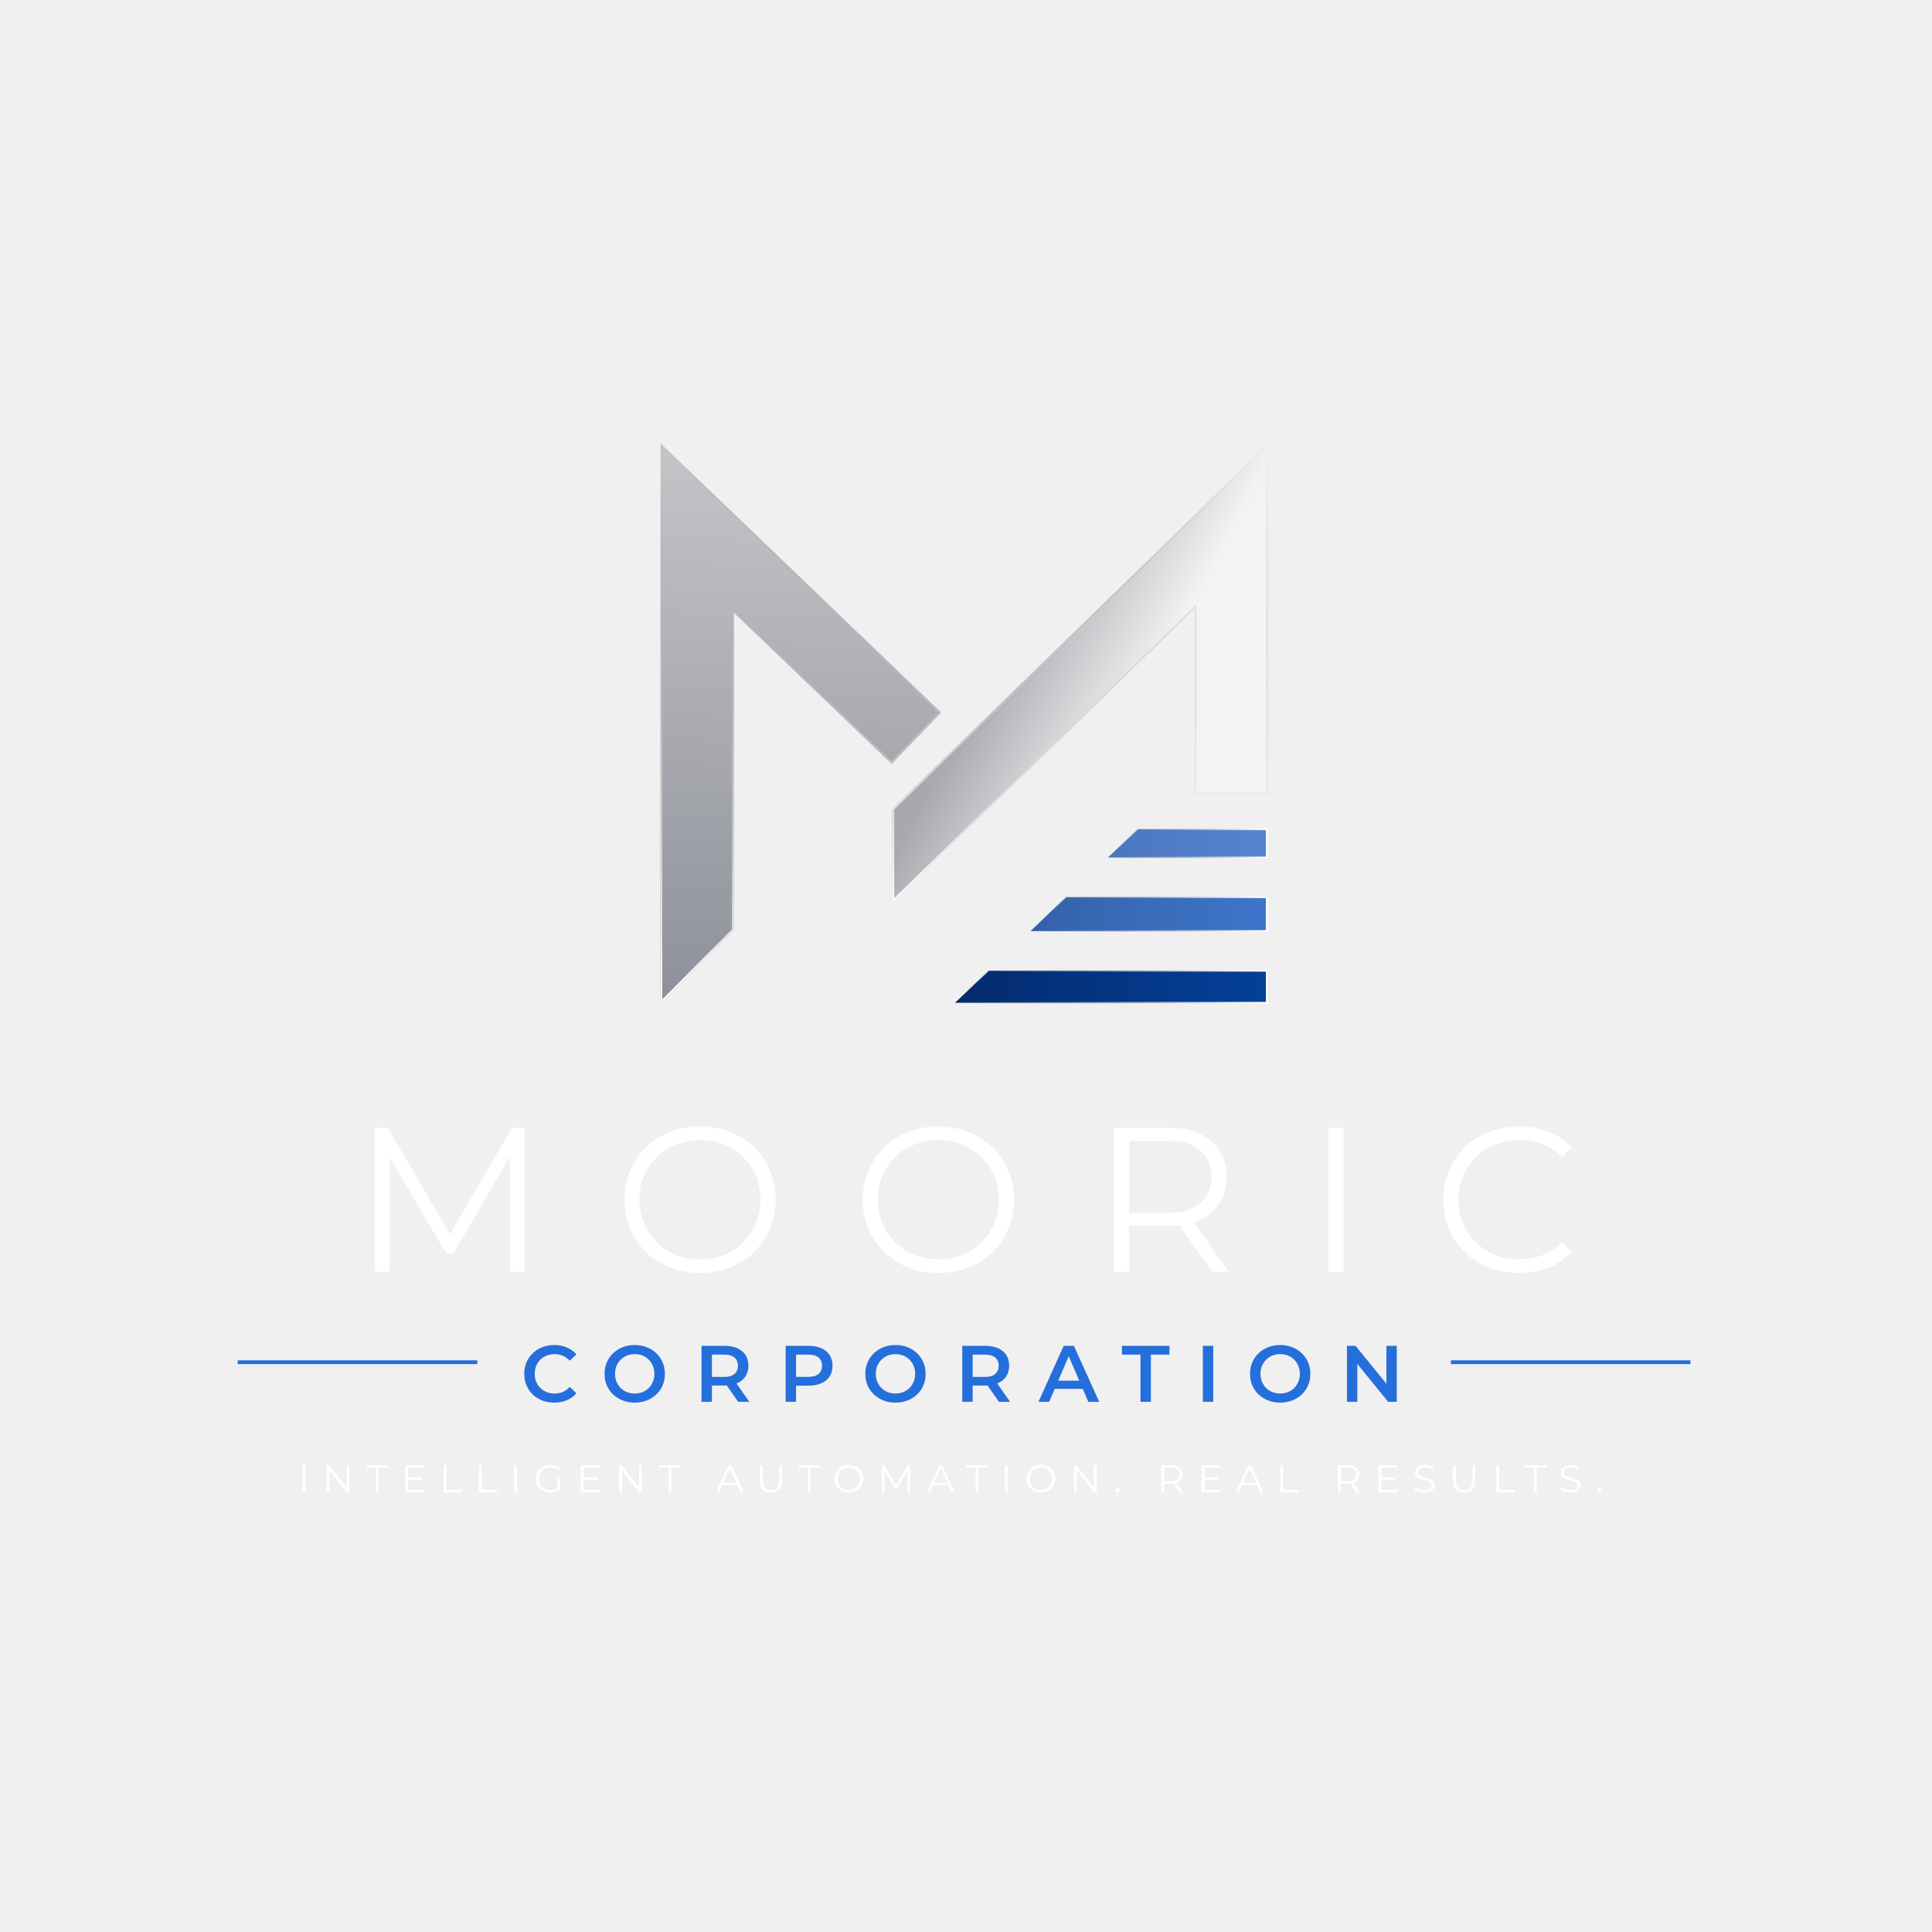
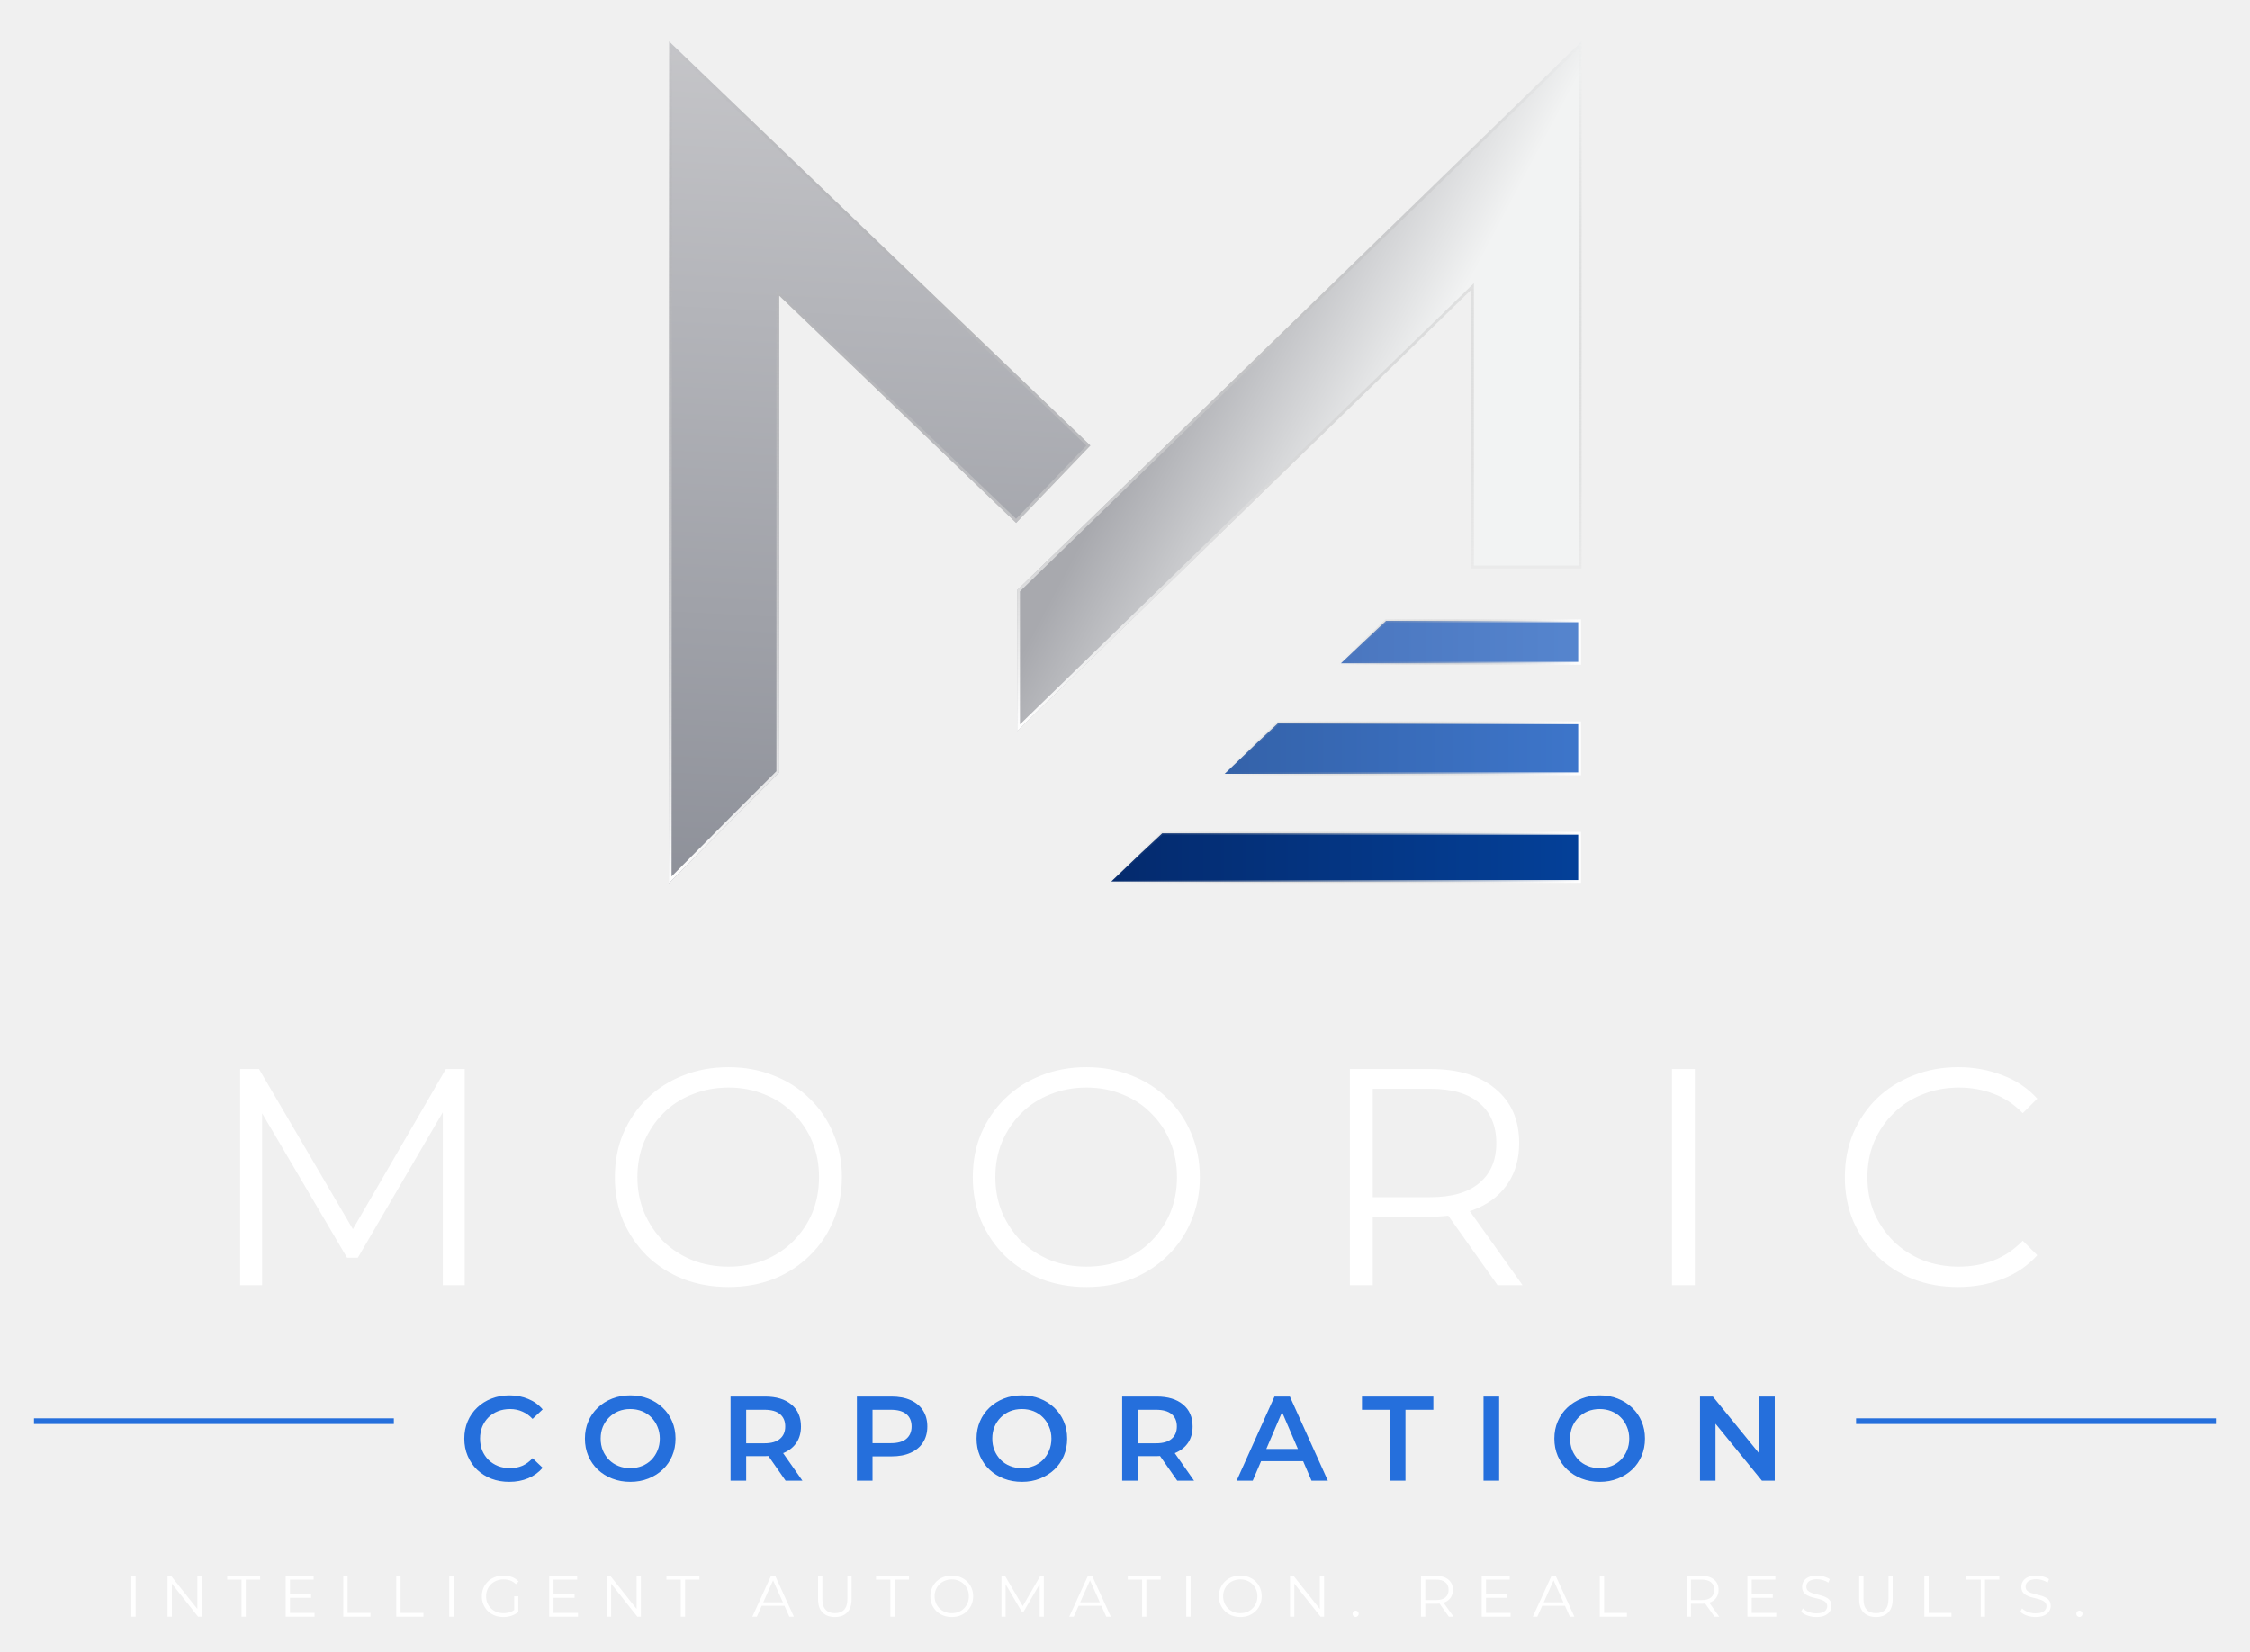
- <svg xmlns="http://www.w3.org/2000/svg" width="1024" height="1024" viewBox="0 0 1024 1024" fill="none">
+ <svg xmlns="http://www.w3.org/2000/svg" width="794" height="583" viewBox="114.000 220.609 794.000 582.514" fill="none">
  <path d="M198.767 674V597.7H205.416L240.296 657.214H236.808L271.361 597.7H278.01V674H270.271V609.799H272.124L240.296 664.299H236.481L204.435 609.799H206.506V674H198.767ZM371.105 674.654C365.364 674.654 360.023 673.709 355.082 671.82C350.213 669.858 345.962 667.133 342.329 663.645C338.768 660.084 335.971 655.979 333.936 651.328C331.974 646.605 330.993 641.445 330.993 635.85C330.993 630.255 331.974 625.132 333.936 620.481C335.971 615.758 338.768 611.652 342.329 608.164C345.962 604.603 350.213 601.878 355.082 599.989C359.951 598.027 365.292 597.046 371.105 597.046C376.846 597.046 382.15 598.027 387.019 599.989C391.888 601.878 396.102 604.567 399.663 608.055C403.296 611.543 406.094 615.649 408.056 620.372C410.091 625.095 411.108 630.255 411.108 635.85C411.108 641.445 410.091 646.605 408.056 651.328C406.094 656.051 403.296 660.157 399.663 663.645C396.102 667.133 391.888 669.858 387.019 671.82C382.15 673.709 376.846 674.654 371.105 674.654ZM371.105 667.46C375.683 667.46 379.898 666.697 383.749 665.171C387.673 663.572 391.052 661.356 393.886 658.522C396.793 655.615 399.045 652.273 400.644 648.494C402.243 644.643 403.042 640.428 403.042 635.85C403.042 631.272 402.243 627.094 400.644 623.315C399.045 619.464 396.793 616.121 393.886 613.287C391.052 610.38 387.673 608.164 383.749 606.638C379.898 605.039 375.683 604.24 371.105 604.24C366.527 604.24 362.276 605.039 358.352 606.638C354.428 608.164 351.013 610.38 348.106 613.287C345.272 616.121 343.019 619.464 341.348 623.315C339.749 627.094 338.95 631.272 338.95 635.85C338.95 640.355 339.749 644.534 341.348 648.385C343.019 652.236 345.272 655.615 348.106 658.522C351.013 661.356 354.428 663.572 358.352 665.171C362.276 666.697 366.527 667.46 371.105 667.46ZM497.422 674.654C491.681 674.654 486.34 673.709 481.399 671.82C476.53 669.858 472.279 667.133 468.646 663.645C465.085 660.084 462.287 655.979 460.253 651.328C458.291 646.605 457.31 641.445 457.31 635.85C457.31 630.255 458.291 625.132 460.253 620.481C462.287 615.758 465.085 611.652 468.646 608.164C472.279 604.603 476.53 601.878 481.399 599.989C486.267 598.027 491.608 597.046 497.422 597.046C503.162 597.046 508.467 598.027 513.336 599.989C518.204 601.878 522.419 604.567 525.98 608.055C529.613 611.543 532.411 615.649 534.373 620.372C536.407 625.095 537.425 630.255 537.425 635.85C537.425 641.445 536.407 646.605 534.373 651.328C532.411 656.051 529.613 660.157 525.98 663.645C522.419 667.133 518.204 669.858 513.336 671.82C508.467 673.709 503.162 674.654 497.422 674.654ZM497.422 667.46C502 667.46 506.214 666.697 510.066 665.171C513.99 663.572 517.369 661.356 520.203 658.522C523.109 655.615 525.362 652.273 526.961 648.494C528.559 644.643 529.359 640.428 529.359 635.85C529.359 631.272 528.559 627.094 526.961 623.315C525.362 619.464 523.109 616.121 520.203 613.287C517.369 610.38 513.99 608.164 510.066 606.638C506.214 605.039 502 604.24 497.422 604.24C492.844 604.24 488.593 605.039 484.669 606.638C480.745 608.164 477.329 610.38 474.423 613.287C471.589 616.121 469.336 619.464 467.665 623.315C466.066 627.094 465.267 631.272 465.267 635.85C465.267 640.355 466.066 644.534 467.665 648.385C469.336 652.236 471.589 655.615 474.423 658.522C477.329 661.356 480.745 663.572 484.669 665.171C488.593 666.697 492.844 667.46 497.422 667.46ZM590.384 674V597.7H618.942C628.607 597.7 636.2 600.025 641.723 604.676C647.318 609.254 650.116 615.649 650.116 623.86C650.116 629.237 648.844 633.888 646.301 637.812C643.83 641.663 640.27 644.643 635.619 646.75C630.968 648.785 625.409 649.802 618.942 649.802H594.853L598.45 646.096V674H590.384ZM642.486 674L622.866 646.314H631.586L651.315 674H642.486ZM598.45 646.75L594.853 642.935H618.724C626.354 642.935 632.131 641.264 636.055 637.921C640.052 634.578 642.05 629.891 642.05 623.86C642.05 617.756 640.052 613.033 636.055 609.69C632.131 606.347 626.354 604.676 618.724 604.676H594.853L598.45 600.861V646.75ZM704.034 674V597.7H712.1V674H704.034ZM804.941 674.654C799.201 674.654 793.896 673.709 789.027 671.82C784.159 669.858 779.944 667.133 776.383 663.645C772.823 660.157 770.025 656.051 767.99 651.328C766.028 646.605 765.047 641.445 765.047 635.85C765.047 630.255 766.028 625.095 767.99 620.372C770.025 615.649 772.823 611.543 776.383 608.055C780.017 604.567 784.268 601.878 789.136 599.989C794.005 598.027 799.31 597.046 805.05 597.046C810.573 597.046 815.769 597.991 820.637 599.88C825.506 601.697 829.612 604.458 832.954 608.164L827.831 613.287C824.707 610.09 821.255 607.801 817.476 606.42C813.698 604.967 809.628 604.24 805.268 604.24C800.69 604.24 796.439 605.039 792.515 606.638C788.591 608.164 785.176 610.38 782.269 613.287C779.363 616.121 777.074 619.464 775.402 623.315C773.804 627.094 773.004 631.272 773.004 635.85C773.004 640.428 773.804 644.643 775.402 648.494C777.074 652.273 779.363 655.615 782.269 658.522C785.176 661.356 788.591 663.572 792.515 665.171C796.439 666.697 800.69 667.46 805.268 667.46C809.628 667.46 813.698 666.733 817.476 665.28C821.255 663.827 824.707 661.501 827.831 658.304L832.954 663.427C829.612 667.133 825.506 669.931 820.637 671.82C815.769 673.709 810.537 674.654 804.941 674.654Z" fill="white" />
  <path d="M293.727 743.424C291.465 743.424 289.359 743.057 287.408 742.321C285.485 741.558 283.803 740.498 282.361 739.141C280.948 737.755 279.845 736.13 279.053 734.264C278.262 732.398 277.866 730.362 277.866 728.157C277.866 725.952 278.262 723.916 279.053 722.05C279.845 720.184 280.962 718.572 282.404 717.215C283.846 715.83 285.528 714.77 287.45 714.035C289.373 713.271 291.479 712.89 293.769 712.89C296.201 712.89 298.42 713.314 300.428 714.162C302.435 714.982 304.131 716.212 305.517 717.851L301.954 721.202C300.88 720.043 299.678 719.18 298.35 718.615C297.021 718.021 295.579 717.724 294.024 717.724C292.469 717.724 291.041 717.979 289.74 718.488C288.468 718.997 287.351 719.717 286.39 720.65C285.457 721.583 284.722 722.686 284.185 723.958C283.676 725.231 283.422 726.63 283.422 728.157C283.422 729.684 283.676 731.083 284.185 732.355C284.722 733.628 285.457 734.73 286.39 735.663C287.351 736.596 288.468 737.317 289.74 737.826C291.041 738.335 292.469 738.589 294.024 738.589C295.579 738.589 297.021 738.307 298.35 737.741C299.678 737.148 300.88 736.257 301.954 735.07L305.517 738.462C304.131 740.074 302.435 741.304 300.428 742.152C298.42 743 296.187 743.424 293.727 743.424ZM336.458 743.424C334.14 743.424 332.005 743.042 330.054 742.279C328.103 741.516 326.407 740.455 324.965 739.098C323.523 737.713 322.406 736.101 321.615 734.264C320.823 732.398 320.427 730.362 320.427 728.157C320.427 725.952 320.823 723.93 321.615 722.092C322.406 720.226 323.523 718.615 324.965 717.258C326.407 715.872 328.103 714.798 330.054 714.035C332.005 713.271 334.125 712.89 336.416 712.89C338.734 712.89 340.854 713.271 342.777 714.035C344.728 714.798 346.424 715.872 347.866 717.258C349.308 718.615 350.425 720.226 351.216 722.092C352.008 723.93 352.404 725.952 352.404 728.157C352.404 730.362 352.008 732.398 351.216 734.264C350.425 736.13 349.308 737.741 347.866 739.098C346.424 740.455 344.728 741.516 342.777 742.279C340.854 743.042 338.748 743.424 336.458 743.424ZM336.416 738.589C337.914 738.589 339.299 738.335 340.572 737.826C341.844 737.317 342.946 736.596 343.879 735.663C344.812 734.702 345.533 733.599 346.042 732.355C346.58 731.083 346.848 729.684 346.848 728.157C346.848 726.63 346.58 725.245 346.042 724.001C345.533 722.729 344.812 721.626 343.879 720.693C342.946 719.732 341.844 718.997 340.572 718.488C339.299 717.979 337.914 717.724 336.416 717.724C334.917 717.724 333.532 717.979 332.259 718.488C331.015 718.997 329.913 719.732 328.952 720.693C328.019 721.626 327.283 722.729 326.746 724.001C326.237 725.245 325.983 726.63 325.983 728.157C325.983 729.655 326.237 731.041 326.746 732.313C327.283 733.585 328.019 734.702 328.952 735.663C329.885 736.596 330.987 737.317 332.259 737.826C333.532 738.335 334.917 738.589 336.416 738.589ZM371.818 743V713.314H383.99C387.948 713.314 391.044 714.247 393.277 716.113C395.539 717.979 396.67 720.566 396.67 723.874C396.67 726.051 396.161 727.931 395.143 729.514C394.125 731.069 392.669 732.271 390.775 733.119C388.909 733.939 386.661 734.349 384.032 734.349H374.872L377.332 731.846V743H371.818ZM391.242 743L383.735 732.228H389.63L397.179 743H391.242ZM377.332 732.44L374.872 729.811H383.778C386.209 729.811 388.033 729.288 389.248 728.242C390.492 727.196 391.114 725.74 391.114 723.874C391.114 721.979 390.492 720.523 389.248 719.505C388.033 718.488 386.209 717.979 383.778 717.979H374.872L377.332 715.265V732.44ZM416.409 743V713.314H428.623C431.252 713.314 433.5 713.738 435.366 714.586C437.26 715.434 438.716 716.65 439.734 718.233C440.752 719.816 441.261 721.697 441.261 723.874C441.261 726.051 440.752 727.931 439.734 729.514C438.716 731.097 437.26 732.313 435.366 733.161C433.5 734.009 431.252 734.433 428.623 734.433H419.462L421.922 731.846V743H416.409ZM421.922 732.44L419.462 729.768H428.368C430.8 729.768 432.623 729.26 433.839 728.242C435.083 727.196 435.705 725.74 435.705 723.874C435.705 721.979 435.083 720.523 433.839 719.505C432.623 718.488 430.8 717.979 428.368 717.979H419.462L421.922 715.265V732.44ZM474.661 743.424C472.343 743.424 470.208 743.042 468.258 742.279C466.307 741.516 464.61 740.455 463.169 739.098C461.727 737.713 460.61 736.101 459.818 734.264C459.027 732.398 458.631 730.362 458.631 728.157C458.631 725.952 459.027 723.93 459.818 722.092C460.61 720.226 461.727 718.615 463.169 717.258C464.61 715.872 466.307 714.798 468.258 714.035C470.208 713.271 472.329 712.89 474.619 712.89C476.937 712.89 479.058 713.271 480.98 714.035C482.931 714.798 484.627 715.872 486.069 717.258C487.511 718.615 488.628 720.226 489.42 722.092C490.211 723.93 490.607 725.952 490.607 728.157C490.607 730.362 490.211 732.398 489.42 734.264C488.628 736.13 487.511 737.741 486.069 739.098C484.627 740.455 482.931 741.516 480.98 742.279C479.058 743.042 476.951 743.424 474.661 743.424ZM474.619 738.589C476.117 738.589 477.503 738.335 478.775 737.826C480.047 737.317 481.15 736.596 482.083 735.663C483.016 734.702 483.737 733.599 484.246 732.355C484.783 731.083 485.052 729.684 485.052 728.157C485.052 726.63 484.783 725.245 484.246 724.001C483.737 722.729 483.016 721.626 482.083 720.693C481.15 719.732 480.047 718.997 478.775 718.488C477.503 717.979 476.117 717.724 474.619 717.724C473.121 717.724 471.735 717.979 470.463 718.488C469.219 718.997 468.116 719.732 467.155 720.693C466.222 721.626 465.487 722.729 464.95 724.001C464.441 725.245 464.186 726.63 464.186 728.157C464.186 729.655 464.441 731.041 464.95 732.313C465.487 733.585 466.222 734.702 467.155 735.663C468.088 736.596 469.191 737.317 470.463 737.826C471.735 738.335 473.121 738.589 474.619 738.589ZM510.022 743V713.314H522.193C526.151 713.314 529.247 714.247 531.481 716.113C533.743 717.979 534.873 720.566 534.873 723.874C534.873 726.051 534.365 727.931 533.347 729.514C532.329 731.069 530.873 732.271 528.979 733.119C527.113 733.939 524.865 734.349 522.236 734.349H513.075L515.535 731.846V743H510.022ZM529.445 743L521.939 732.228H527.834L535.382 743H529.445ZM515.535 732.44L513.075 729.811H521.981C524.413 729.811 526.236 729.288 527.452 728.242C528.696 727.196 529.318 725.74 529.318 723.874C529.318 721.979 528.696 720.523 527.452 719.505C526.236 718.488 524.413 717.979 521.981 717.979H513.075L515.535 715.265V732.44ZM550.414 743L563.773 713.314H569.201L582.602 743H576.835L565.342 716.24H567.547L556.097 743H550.414ZM556.563 736.13L558.048 731.804H574.078L575.562 736.13H556.563ZM604.48 743V717.979H594.641V713.314H619.832V717.979H609.993V743H604.48ZM637.54 743V713.314H643.053V743H637.54ZM678.564 743.424C676.246 743.424 674.111 743.042 672.16 742.279C670.209 741.516 668.513 740.455 667.071 739.098C665.629 737.713 664.512 736.101 663.721 734.264C662.929 732.398 662.533 730.362 662.533 728.157C662.533 725.952 662.929 723.93 663.721 722.092C664.512 720.226 665.629 718.615 667.071 717.258C668.513 715.872 670.209 714.798 672.16 714.035C674.111 713.271 676.231 712.89 678.521 712.89C680.84 712.89 682.96 713.271 684.883 714.035C686.834 714.798 688.53 715.872 689.972 717.258C691.414 718.615 692.531 720.226 693.322 722.092C694.114 723.93 694.51 725.952 694.51 728.157C694.51 730.362 694.114 732.398 693.322 734.264C692.531 736.13 691.414 737.741 689.972 739.098C688.53 740.455 686.834 741.516 684.883 742.279C682.96 743.042 680.854 743.424 678.564 743.424ZM678.521 738.589C680.02 738.589 681.405 738.335 682.678 737.826C683.95 737.317 685.052 736.596 685.985 735.663C686.918 734.702 687.639 733.599 688.148 732.355C688.685 731.083 688.954 729.684 688.954 728.157C688.954 726.63 688.685 725.245 688.148 724.001C687.639 722.729 686.918 721.626 685.985 720.693C685.052 719.732 683.95 718.997 682.678 718.488C681.405 717.979 680.02 717.724 678.521 717.724C677.023 717.724 675.638 717.979 674.365 718.488C673.121 718.997 672.019 719.732 671.057 720.693C670.124 721.626 669.389 722.729 668.852 724.001C668.343 725.245 668.089 726.63 668.089 728.157C668.089 729.655 668.343 731.041 668.852 732.313C669.389 733.585 670.124 734.702 671.057 735.663C671.99 736.596 673.093 737.317 674.365 737.826C675.638 738.335 677.023 738.589 678.521 738.589ZM713.924 743V713.314H718.462L737.08 736.172H734.832V713.314H740.303V743H735.765L717.147 720.142H719.395V743H713.924Z" fill="#256FDC" />
  <path d="M160.344 791V776.605H161.866V791H160.344ZM173.13 791V776.605H174.384L184.317 789.108H183.658V776.605H185.16V791H183.905L173.994 778.497H174.652V791H173.13ZM199.235 791V777.922H194.176V776.605H205.815V777.922H200.757V791H199.235ZM214.827 791V776.605H224.697V777.922H216.348V789.684H225.006V791H214.827ZM216.184 784.337V783.042H223.793V784.337H216.184ZM235.163 791V776.605H236.685V789.684H244.746V791H235.163ZM253.853 791V776.605H255.374V789.684H263.435V791H253.853ZM272.542 791V776.605H274.064V791H272.542ZM291.641 791.123C290.544 791.123 289.53 790.945 288.598 790.589C287.679 790.219 286.877 789.704 286.192 789.046C285.52 788.388 284.992 787.614 284.608 786.723C284.238 785.832 284.053 784.858 284.053 783.803C284.053 782.747 284.238 781.774 284.608 780.883C284.992 779.992 285.527 779.217 286.212 778.559C286.898 777.901 287.7 777.394 288.618 777.037C289.55 776.667 290.565 776.482 291.662 776.482C292.758 776.482 293.759 776.653 294.664 776.996C295.582 777.339 296.364 777.86 297.008 778.559L296.062 779.525C295.459 778.922 294.794 778.49 294.068 778.23C293.341 777.969 292.56 777.839 291.723 777.839C290.832 777.839 290.01 777.99 289.256 778.292C288.515 778.58 287.864 778.998 287.302 779.546C286.754 780.081 286.322 780.711 286.007 781.438C285.705 782.151 285.554 782.939 285.554 783.803C285.554 784.653 285.705 785.441 286.007 786.168C286.322 786.894 286.754 787.532 287.302 788.08C287.864 788.615 288.515 789.033 289.256 789.334C290.01 789.622 290.825 789.766 291.703 789.766C292.525 789.766 293.3 789.643 294.026 789.396C294.767 789.149 295.445 788.731 296.062 788.142L296.926 789.293C296.24 789.896 295.438 790.356 294.52 790.671C293.601 790.973 292.642 791.123 291.641 791.123ZM296.926 789.293L295.466 789.108V783.803H296.926V789.293ZM307.813 791V776.605H317.684V777.922H309.335V789.684H317.992V791H307.813ZM309.17 784.337V783.042H316.779V784.337H309.17ZM328.149 791V776.605H329.404L339.336 789.108H338.678V776.605H340.179V791H338.925L329.013 778.497H329.671V791H328.149ZM354.255 791V777.922H349.196V776.605H360.835V777.922H355.776V791H354.255ZM379.505 791L386.086 776.605H387.587L394.167 791H392.563L386.518 777.49H387.135L381.089 791H379.505ZM382.097 787.155L382.549 785.921H390.918L391.371 787.155H382.097ZM408.627 791.123C406.79 791.123 405.343 790.596 404.288 789.54C403.232 788.484 402.704 786.922 402.704 784.851V776.605H404.226V784.79C404.226 786.49 404.61 787.744 405.378 788.553C406.145 789.362 407.228 789.766 408.627 789.766C410.039 789.766 411.129 789.362 411.896 788.553C412.664 787.744 413.048 786.49 413.048 784.79V776.605H414.528V784.851C414.528 786.922 414.001 788.484 412.945 789.54C411.903 790.596 410.464 791.123 408.627 791.123ZM428.21 791V777.922H423.151V776.605H434.79V777.922H429.732V791H428.21ZM449.893 791.123C448.81 791.123 447.803 790.945 446.87 790.589C445.952 790.219 445.15 789.704 444.465 789.046C443.793 788.375 443.265 787.6 442.881 786.723C442.511 785.832 442.326 784.858 442.326 783.803C442.326 782.747 442.511 781.781 442.881 780.903C443.265 780.012 443.793 779.238 444.465 778.58C445.15 777.908 445.952 777.394 446.87 777.037C447.789 776.667 448.797 776.482 449.893 776.482C450.976 776.482 451.977 776.667 452.896 777.037C453.814 777.394 454.609 777.901 455.281 778.559C455.966 779.217 456.494 779.992 456.864 780.883C457.248 781.774 457.44 782.747 457.44 783.803C457.44 784.858 457.248 785.832 456.864 786.723C456.494 787.614 455.966 788.388 455.281 789.046C454.609 789.704 453.814 790.219 452.896 790.589C451.977 790.945 450.976 791.123 449.893 791.123ZM449.893 789.766C450.757 789.766 451.552 789.622 452.279 789.334C453.019 789.033 453.656 788.615 454.191 788.08C454.74 787.532 455.164 786.901 455.466 786.188C455.768 785.462 455.918 784.666 455.918 783.803C455.918 782.939 455.768 782.151 455.466 781.438C455.164 780.711 454.74 780.081 454.191 779.546C453.656 778.998 453.019 778.58 452.279 778.292C451.552 777.99 450.757 777.839 449.893 777.839C449.03 777.839 448.228 777.99 447.487 778.292C446.747 778.58 446.103 778.998 445.554 779.546C445.02 780.081 444.595 780.711 444.279 781.438C443.978 782.151 443.827 782.939 443.827 783.803C443.827 784.653 443.978 785.441 444.279 786.168C444.595 786.894 445.02 787.532 445.554 788.08C446.103 788.615 446.747 789.033 447.487 789.334C448.228 789.622 449.03 789.766 449.893 789.766ZM467.431 791V776.605H468.686L475.266 787.833H474.608L481.127 776.605H482.381V791H480.921V778.888H481.271L475.266 789.17H474.546L468.501 778.888H468.891V791H467.431ZM491.349 791L497.929 776.605H499.43L506.01 791H504.406L498.361 777.49H498.978L492.932 791H491.349ZM493.94 787.155L494.392 785.921H502.761L503.214 787.155H493.94ZM517.046 791V777.922H511.987V776.605H523.626V777.922H518.568V791H517.046ZM532.638 791V776.605H534.159V791H532.638ZM551.716 791.123C550.633 791.123 549.625 790.945 548.693 790.589C547.774 790.219 546.972 789.704 546.287 789.046C545.615 788.375 545.087 787.6 544.703 786.723C544.333 785.832 544.148 784.858 544.148 783.803C544.148 782.747 544.333 781.781 544.703 780.903C545.087 780.012 545.615 779.238 546.287 778.58C546.972 777.908 547.774 777.394 548.693 777.037C549.611 776.667 550.619 776.482 551.716 776.482C552.799 776.482 553.799 776.667 554.718 777.037C555.636 777.394 556.432 777.901 557.103 778.559C557.789 779.217 558.317 779.992 558.687 780.883C559.071 781.774 559.263 782.747 559.263 783.803C559.263 784.858 559.071 785.832 558.687 786.723C558.317 787.614 557.789 788.388 557.103 789.046C556.432 789.704 555.636 790.219 554.718 790.589C553.799 790.945 552.799 791.123 551.716 791.123ZM551.716 789.766C552.579 789.766 553.374 789.622 554.101 789.334C554.841 789.033 555.479 788.615 556.013 788.08C556.562 787.532 556.987 786.901 557.288 786.188C557.59 785.462 557.741 784.666 557.741 783.803C557.741 782.939 557.59 782.151 557.288 781.438C556.987 780.711 556.562 780.081 556.013 779.546C555.479 778.998 554.841 778.58 554.101 778.292C553.374 777.99 552.579 777.839 551.716 777.839C550.852 777.839 550.05 777.99 549.31 778.292C548.569 778.58 547.925 778.998 547.377 779.546C546.842 780.081 546.417 780.711 546.102 781.438C545.8 782.151 545.649 782.939 545.649 783.803C545.649 784.653 545.8 785.441 546.102 786.168C546.417 786.894 546.842 787.532 547.377 788.08C547.925 788.615 548.569 789.033 549.31 789.334C550.05 789.622 550.852 789.766 551.716 789.766ZM569.254 791V776.605H570.508L580.44 789.108H579.782V776.605H581.283V791H580.029L570.117 778.497H570.775V791H569.254ZM592.398 791.103C592.096 791.103 591.836 790.993 591.616 790.774C591.411 790.554 591.308 790.287 591.308 789.972C591.308 789.643 591.411 789.375 591.616 789.17C591.836 788.964 592.096 788.861 592.398 788.861C592.699 788.861 592.953 788.964 593.159 789.17C593.378 789.375 593.488 789.643 593.488 789.972C593.488 790.287 593.378 790.554 593.159 790.774C592.953 790.993 592.699 791.103 592.398 791.103ZM615.463 791V776.605H620.85C622.674 776.605 624.106 777.044 625.148 777.922C626.204 778.785 626.731 779.992 626.731 781.541C626.731 782.555 626.492 783.433 626.012 784.173C625.546 784.899 624.874 785.462 623.997 785.859C623.119 786.243 622.07 786.435 620.85 786.435H616.306L616.984 785.736V791H615.463ZM625.292 791L621.591 785.777H623.236L626.958 791H625.292ZM616.984 785.859L616.306 785.139H620.809C622.249 785.139 623.338 784.824 624.079 784.193C624.833 783.563 625.21 782.679 625.21 781.541C625.21 780.389 624.833 779.498 624.079 778.867C623.338 778.237 622.249 777.922 620.809 777.922H616.306L616.984 777.202V785.859ZM636.903 791V776.605H646.774V777.922H638.425V789.684H647.082V791H636.903ZM638.261 784.337V783.042H645.869V784.337H638.261ZM654.937 791L661.517 776.605H663.018L669.599 791H667.995L661.949 777.49H662.566L656.52 791H654.937ZM657.528 787.155L657.98 785.921H666.349L666.802 787.155H657.528ZM678.56 791V776.605H680.082V789.684H688.143V791H678.56ZM709.212 791V776.605H714.6C716.423 776.605 717.856 777.044 718.898 777.922C719.953 778.785 720.481 779.992 720.481 781.541C720.481 782.555 720.241 783.433 719.761 784.173C719.295 784.899 718.623 785.462 717.746 785.859C716.869 786.243 715.82 786.435 714.6 786.435H710.055L710.734 785.736V791H709.212ZM719.041 791L715.34 785.777H716.985L720.707 791H719.041ZM710.734 785.859L710.055 785.139H714.559C715.998 785.139 717.088 784.824 717.828 784.193C718.582 783.563 718.959 782.679 718.959 781.541C718.959 780.389 718.582 779.498 717.828 778.867C717.088 778.237 715.998 777.922 714.559 777.922H710.055L710.734 777.202V785.859ZM730.653 791V776.605H740.523V777.922H732.175V789.684H740.832V791H730.653ZM732.01 784.337V783.042H739.619V784.337H732.01ZM754.958 791.123C753.889 791.123 752.861 790.952 751.873 790.609C750.9 790.253 750.146 789.8 749.611 789.252L750.208 788.08C750.715 788.573 751.394 788.992 752.244 789.334C753.107 789.663 754.012 789.828 754.958 789.828C755.863 789.828 756.596 789.718 757.158 789.499C757.734 789.266 758.152 788.957 758.413 788.573C758.687 788.19 758.824 787.765 758.824 787.299C758.824 786.736 758.659 786.284 758.33 785.941C758.015 785.599 757.597 785.331 757.076 785.139C756.555 784.934 755.979 784.755 755.349 784.605C754.718 784.454 754.087 784.296 753.457 784.132C752.826 783.954 752.244 783.72 751.709 783.433C751.188 783.145 750.763 782.768 750.434 782.302C750.119 781.822 749.961 781.198 749.961 780.43C749.961 779.717 750.146 779.066 750.516 778.477C750.9 777.874 751.483 777.394 752.264 777.037C753.046 776.667 754.046 776.482 755.266 776.482C756.075 776.482 756.877 776.599 757.672 776.832C758.468 777.051 759.153 777.359 759.729 777.757L759.215 778.97C758.598 778.559 757.94 778.257 757.241 778.065C756.555 777.874 755.89 777.778 755.246 777.778C754.382 777.778 753.669 777.894 753.107 778.127C752.545 778.36 752.127 778.676 751.853 779.073C751.592 779.457 751.462 779.896 751.462 780.389C751.462 780.951 751.62 781.404 751.935 781.746C752.264 782.089 752.689 782.356 753.21 782.548C753.745 782.74 754.327 782.912 754.958 783.062C755.589 783.213 756.212 783.378 756.829 783.556C757.46 783.734 758.036 783.967 758.557 784.255C759.091 784.529 759.516 784.899 759.832 785.366C760.161 785.832 760.325 786.442 760.325 787.196C760.325 787.895 760.133 788.546 759.749 789.149C759.365 789.739 758.776 790.219 757.981 790.589C757.199 790.945 756.192 791.123 754.958 791.123ZM776.02 791.123C774.183 791.123 772.737 790.596 771.681 789.54C770.626 788.484 770.098 786.922 770.098 784.851V776.605H771.619V784.79C771.619 786.49 772.003 787.744 772.771 788.553C773.539 789.362 774.622 789.766 776.02 789.766C777.432 789.766 778.522 789.362 779.29 788.553C780.057 787.744 780.441 786.49 780.441 784.79V776.605H781.922V784.851C781.922 786.922 781.394 788.484 780.338 789.54C779.297 790.596 777.857 791.123 776.02 791.123ZM793.088 791V776.605H794.609V789.684H802.67V791H793.088ZM812.988 791V777.922H807.929V776.605H819.568V777.922H814.509V791H812.988ZM832.327 791.123C831.258 791.123 830.23 790.952 829.243 790.609C828.269 790.253 827.515 789.8 826.981 789.252L827.577 788.08C828.084 788.573 828.763 788.992 829.613 789.334C830.477 789.663 831.381 789.828 832.327 789.828C833.232 789.828 833.966 789.718 834.528 789.499C835.103 789.266 835.521 788.957 835.782 788.573C836.056 788.19 836.193 787.765 836.193 787.299C836.193 786.736 836.029 786.284 835.7 785.941C835.384 785.599 834.966 785.331 834.445 785.139C833.924 784.934 833.349 784.755 832.718 784.605C832.087 784.454 831.457 784.296 830.826 784.132C830.196 783.954 829.613 783.72 829.078 783.433C828.557 783.145 828.132 782.768 827.803 782.302C827.488 781.822 827.33 781.198 827.33 780.43C827.33 779.717 827.515 779.066 827.886 778.477C828.269 777.874 828.852 777.394 829.633 777.037C830.415 776.667 831.416 776.482 832.636 776.482C833.445 776.482 834.247 776.599 835.042 776.832C835.837 777.051 836.522 777.359 837.098 777.757L836.584 778.97C835.967 778.559 835.309 778.257 834.61 778.065C833.924 777.874 833.259 777.778 832.615 777.778C831.751 777.778 831.039 777.894 830.477 778.127C829.914 778.36 829.496 778.676 829.222 779.073C828.962 779.457 828.831 779.896 828.831 780.389C828.831 780.951 828.989 781.404 829.304 781.746C829.633 782.089 830.058 782.356 830.579 782.548C831.114 782.74 831.697 782.912 832.327 783.062C832.958 783.213 833.582 783.378 834.199 783.556C834.829 783.734 835.405 783.967 835.926 784.255C836.461 784.529 836.886 784.899 837.201 785.366C837.53 785.832 837.694 786.442 837.694 787.196C837.694 787.895 837.502 788.546 837.119 789.149C836.735 789.739 836.145 790.219 835.35 790.589C834.569 790.945 833.561 791.123 832.327 791.123ZM847.827 791.103C847.526 791.103 847.265 790.993 847.046 790.774C846.84 790.554 846.738 790.287 846.738 789.972C846.738 789.643 846.84 789.375 847.046 789.17C847.265 788.964 847.526 788.861 847.827 788.861C848.129 788.861 848.383 788.964 848.588 789.17C848.808 789.375 848.917 789.643 848.917 789.972C848.917 790.287 848.808 790.554 848.588 790.774C848.383 790.993 848.129 791.103 847.827 791.103Z" fill="white" />
  <rect x="769" y="721" width="127" height="2" fill="#256FDC" />
  <rect x="126" y="721" width="127" height="2" fill="#256FDC" />
  <mask id="path-6-inside-1_9_610" fill="white">
    <path d="M387.238 270.593L389 272.26V272.282L498.798 377.633L472.601 404.937L389 324.723V493L373 509L350 532.177L350.143 237.196V235L387.238 270.593Z" />
  </mask>
  <path d="M387.238 270.593L389 272.26V272.282L498.798 377.633L472.601 404.937L389 324.723V493L373 509L350 532.177L350.143 237.196V235L387.238 270.593Z" fill="url(#paint0_linear_9_610)" />
  <path d="M387.238 270.593L386.546 271.314L386.551 271.319L387.238 270.593ZM389 272.26H390V271.829L389.687 271.533L389 272.26ZM389 272.282H388V272.709L388.308 273.004L389 272.282ZM498.798 377.633L499.519 378.325L500.212 377.604L499.49 376.911L498.798 377.633ZM472.601 404.937L471.908 405.658L472.63 406.35L473.322 405.629L472.601 404.937ZM389 324.723L389.692 324.001L388 322.377V324.723H389ZM389 493L389.707 493.707L390 493.414V493H389ZM373 509L372.293 508.293L372.29 508.296L373 509ZM350 532.177L349 532.176L348.999 534.605L350.71 532.881L350 532.177ZM350.143 237.196L351.143 237.197V237.196H350.143ZM350.143 235L350.835 234.278L349.143 232.655V235H350.143ZM387.238 270.593L386.551 271.319L388.313 272.986L389 272.26L389.687 271.533L387.926 269.866L387.238 270.593ZM389 272.26H388V272.282H389H390V272.26H389ZM389 272.282L388.308 273.004L498.106 378.354L498.798 377.633L499.49 376.911L389.692 271.561L389 272.282ZM498.798 377.633L498.076 376.94L471.879 404.244L472.601 404.937L473.322 405.629L499.519 378.325L498.798 377.633ZM472.601 404.937L473.293 404.215L389.692 324.001L389 324.723L388.308 325.444L471.908 405.658L472.601 404.937ZM389 324.723H388V493H389H390V324.723H389ZM389 493L388.293 492.293L372.293 508.293L373 509L373.707 509.707L389.707 493.707L389 493ZM373 509L372.29 508.296L349.29 531.472L350 532.177L350.71 532.881L373.71 509.704L373 509ZM350 532.177L351 532.177L351.143 237.197L350.143 237.196L349.143 237.196L349 532.176L350 532.177ZM350.143 237.196H351.143V235H350.143H349.143V237.196H350.143ZM350.143 235L349.45 235.722L386.546 271.314L387.238 270.593L387.931 269.871L350.835 234.278L350.143 235Z" fill="url(#paint1_linear_9_610)" mask="url(#path-6-inside-1_9_610)" />
  <mask id="path-8-inside-2_9_610" fill="white">
    <path d="M672.143 237.779V421H633.143V322.694L472.951 478.416V455.5L472.946 428.5L472.951 428.683L473.71 427.944L650.357 256.227L652.643 254L672.143 235V235.049L672.194 235L672.143 237.779Z" />
  </mask>
  <path d="M672.143 237.779V421H633.143V322.694L472.951 478.416V455.5L472.946 428.5L472.951 428.683L473.71 427.944L650.357 256.227L652.643 254L672.143 235V235.049L672.194 235L672.143 237.779Z" fill="url(#paint2_linear_9_610)" />
  <path d="M672.143 237.779L671.143 237.761L671.143 237.77V237.779H672.143ZM672.143 421V422H673.143V421H672.143ZM633.143 421H632.143V422H633.143V421ZM633.143 322.694H634.143V320.328L632.446 321.977L633.143 322.694ZM472.951 478.416H471.951V480.783L473.648 479.133L472.951 478.416ZM472.951 455.5H473.951V455.5L472.951 455.5ZM472.946 428.5L473.945 428.468L471.946 428.5L472.946 428.5ZM472.951 428.683L471.952 428.715L472.025 430.98L473.649 429.399L472.951 428.683ZM473.71 427.944L473.013 427.227L473.013 427.228L473.71 427.944ZM650.357 256.227L651.054 256.944L651.054 256.943L650.357 256.227ZM652.643 254L653.341 254.716L653.341 254.716L652.643 254ZM672.143 235H673.143V232.629L671.445 234.284L672.143 235ZM672.143 235.049H671.143V237.398L672.836 235.77L672.143 235.049ZM672.194 235L673.193 235.018L673.237 232.609L671.5 234.279L672.194 235ZM672.143 237.779H671.143V421H672.143H673.143V237.779H672.143ZM672.143 421V420H633.143V421V422H672.143V421ZM633.143 421H634.143V322.694H633.143H632.143V421H633.143ZM633.143 322.694L632.446 321.977L472.254 477.699L472.951 478.416L473.648 479.133L633.84 323.411L633.143 322.694ZM472.951 478.416H473.951V455.5H472.951H471.951V478.416H472.951ZM472.951 455.5L473.951 455.5L473.946 428.5L472.946 428.5L471.946 428.5L471.951 455.5L472.951 455.5ZM472.946 428.5L471.946 428.532L471.952 428.715L472.951 428.683L473.951 428.651L473.945 428.468L472.946 428.5ZM472.951 428.683L473.649 429.399L474.408 428.661L473.71 427.944L473.013 427.228L472.254 427.966L472.951 428.683ZM473.71 427.944L474.407 428.661L651.054 256.944L650.357 256.227L649.66 255.51L473.013 427.227L473.71 427.944ZM650.357 256.227L651.054 256.943L653.341 254.716L652.643 254L651.945 253.284L649.659 255.51L650.357 256.227ZM652.643 254L653.341 254.716L672.841 235.716L672.143 235L671.445 234.284L651.945 253.284L652.643 254ZM672.143 235H671.143V235.049H672.143H673.143V235H672.143ZM672.143 235.049L672.836 235.77L672.887 235.721L672.194 235L671.5 234.279L671.45 234.328L672.143 235.049ZM672.194 235L671.194 234.982L671.143 237.761L672.143 237.779L673.143 237.798L673.193 235.018L672.194 235Z" fill="url(#paint3_linear_9_610)" mask="url(#path-8-inside-2_9_610)" />
  <path d="M595.286 446.865H595.287L603.143 439.5H671.445V454.5H587.203L595.286 446.865Z" fill="url(#paint4_linear_9_610)" stroke="url(#paint5_linear_9_610)" />
  <path d="M557.792 482.36H557.791L565.142 475.5H671.445V493.5H546.188L557.792 482.36Z" fill="url(#paint6_linear_9_610)" stroke="url(#paint7_linear_9_610)" />
  <path d="M506.191 531.5L516.79 521.361L524.142 514.5H671.445V531.5H506.191Z" fill="url(#paint8_linear_9_610)" stroke="url(#paint9_linear_9_610)" />
  <defs>
    <linearGradient id="paint0_linear_9_610" x1="358.945" y1="218" x2="342.445" y2="546.501" gradientUnits="userSpaceOnUse">
      <stop stop-color="#C8C8CB" />
      <stop offset="1" stop-color="#8B8E97" />
    </linearGradient>
    <linearGradient id="paint1_linear_9_610" x1="424.399" y1="235" x2="424.399" y2="532.177" gradientUnits="userSpaceOnUse">
      <stop stop-color="#999999" stop-opacity="0" />
      <stop offset="1" stop-color="white" />
    </linearGradient>
    <linearGradient id="paint2_linear_9_610" x1="682.445" y1="226" x2="613.317" y2="189.341" gradientUnits="userSpaceOnUse">
      <stop stop-color="#F2F3F3" />
      <stop offset="1" stop-color="#A8A9AE" />
    </linearGradient>
    <linearGradient id="paint3_linear_9_610" x1="572.57" y1="235" x2="572.57" y2="478.416" gradientUnits="userSpaceOnUse">
      <stop stop-color="#999999" stop-opacity="0" />
      <stop offset="1" stop-color="white" />
    </linearGradient>
    <linearGradient id="paint4_linear_9_610" x1="585.945" y1="455" x2="682.445" y2="455" gradientUnits="userSpaceOnUse">
      <stop stop-color="#4A76BF" />
      <stop offset="1" stop-color="#5787D0" />
    </linearGradient>
    <linearGradient id="paint5_linear_9_610" x1="585.945" y1="447" x2="671.945" y2="447" gradientUnits="userSpaceOnUse">
      <stop stop-color="#999999" stop-opacity="0" />
      <stop offset="1" stop-color="white" />
    </linearGradient>
    <linearGradient id="paint6_linear_9_610" x1="544.945" y1="494" x2="682.445" y2="494" gradientUnits="userSpaceOnUse">
      <stop stop-color="#3462A9" />
      <stop offset="1" stop-color="#3E77CD" />
    </linearGradient>
    <linearGradient id="paint7_linear_9_610" x1="544.945" y1="484.5" x2="671.945" y2="484.5" gradientUnits="userSpaceOnUse">
      <stop stop-color="#999999" stop-opacity="0" />
      <stop offset="1" stop-color="white" />
    </linearGradient>
    <linearGradient id="paint8_linear_9_610" x1="504.945" y1="532" x2="683.945" y2="532" gradientUnits="userSpaceOnUse">
      <stop stop-color="#042A6D" />
      <stop offset="1" stop-color="#04429C" />
    </linearGradient>
    <linearGradient id="paint9_linear_9_610" x1="504.945" y1="523" x2="671.945" y2="523" gradientUnits="userSpaceOnUse">
      <stop stop-color="#999999" stop-opacity="0" />
      <stop offset="1" stop-color="white" />
    </linearGradient>
  </defs>
</svg>
